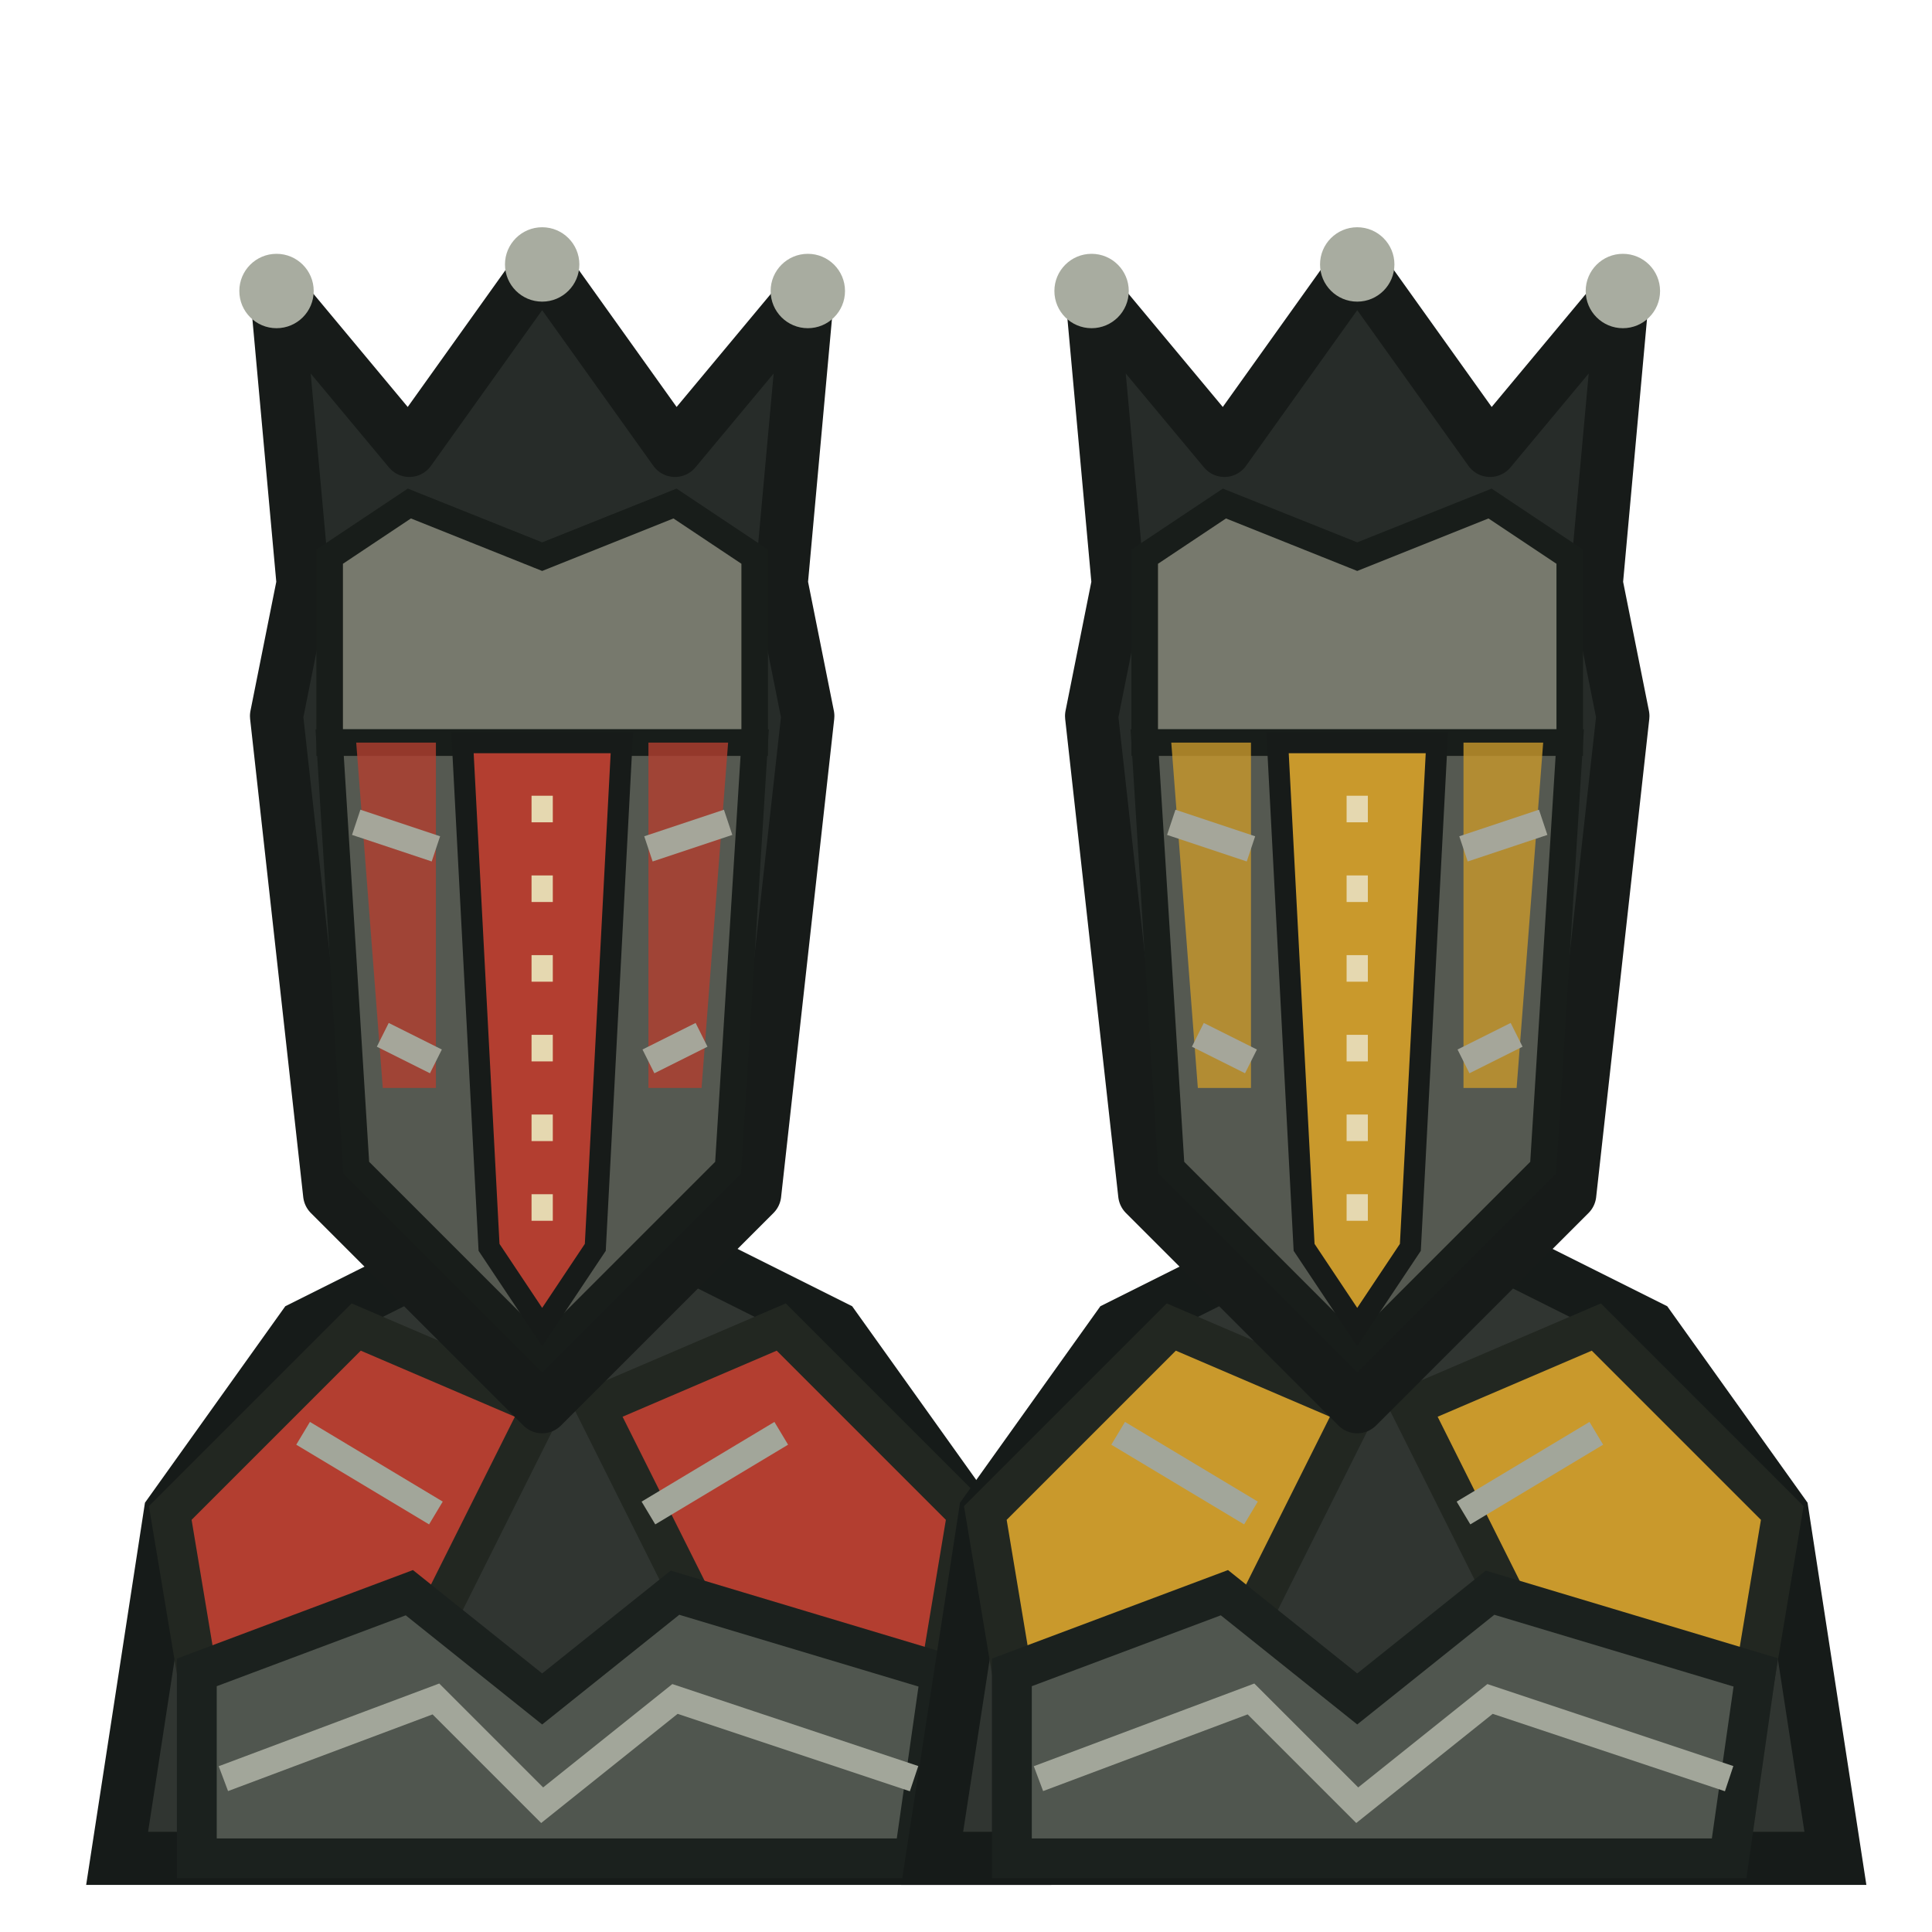
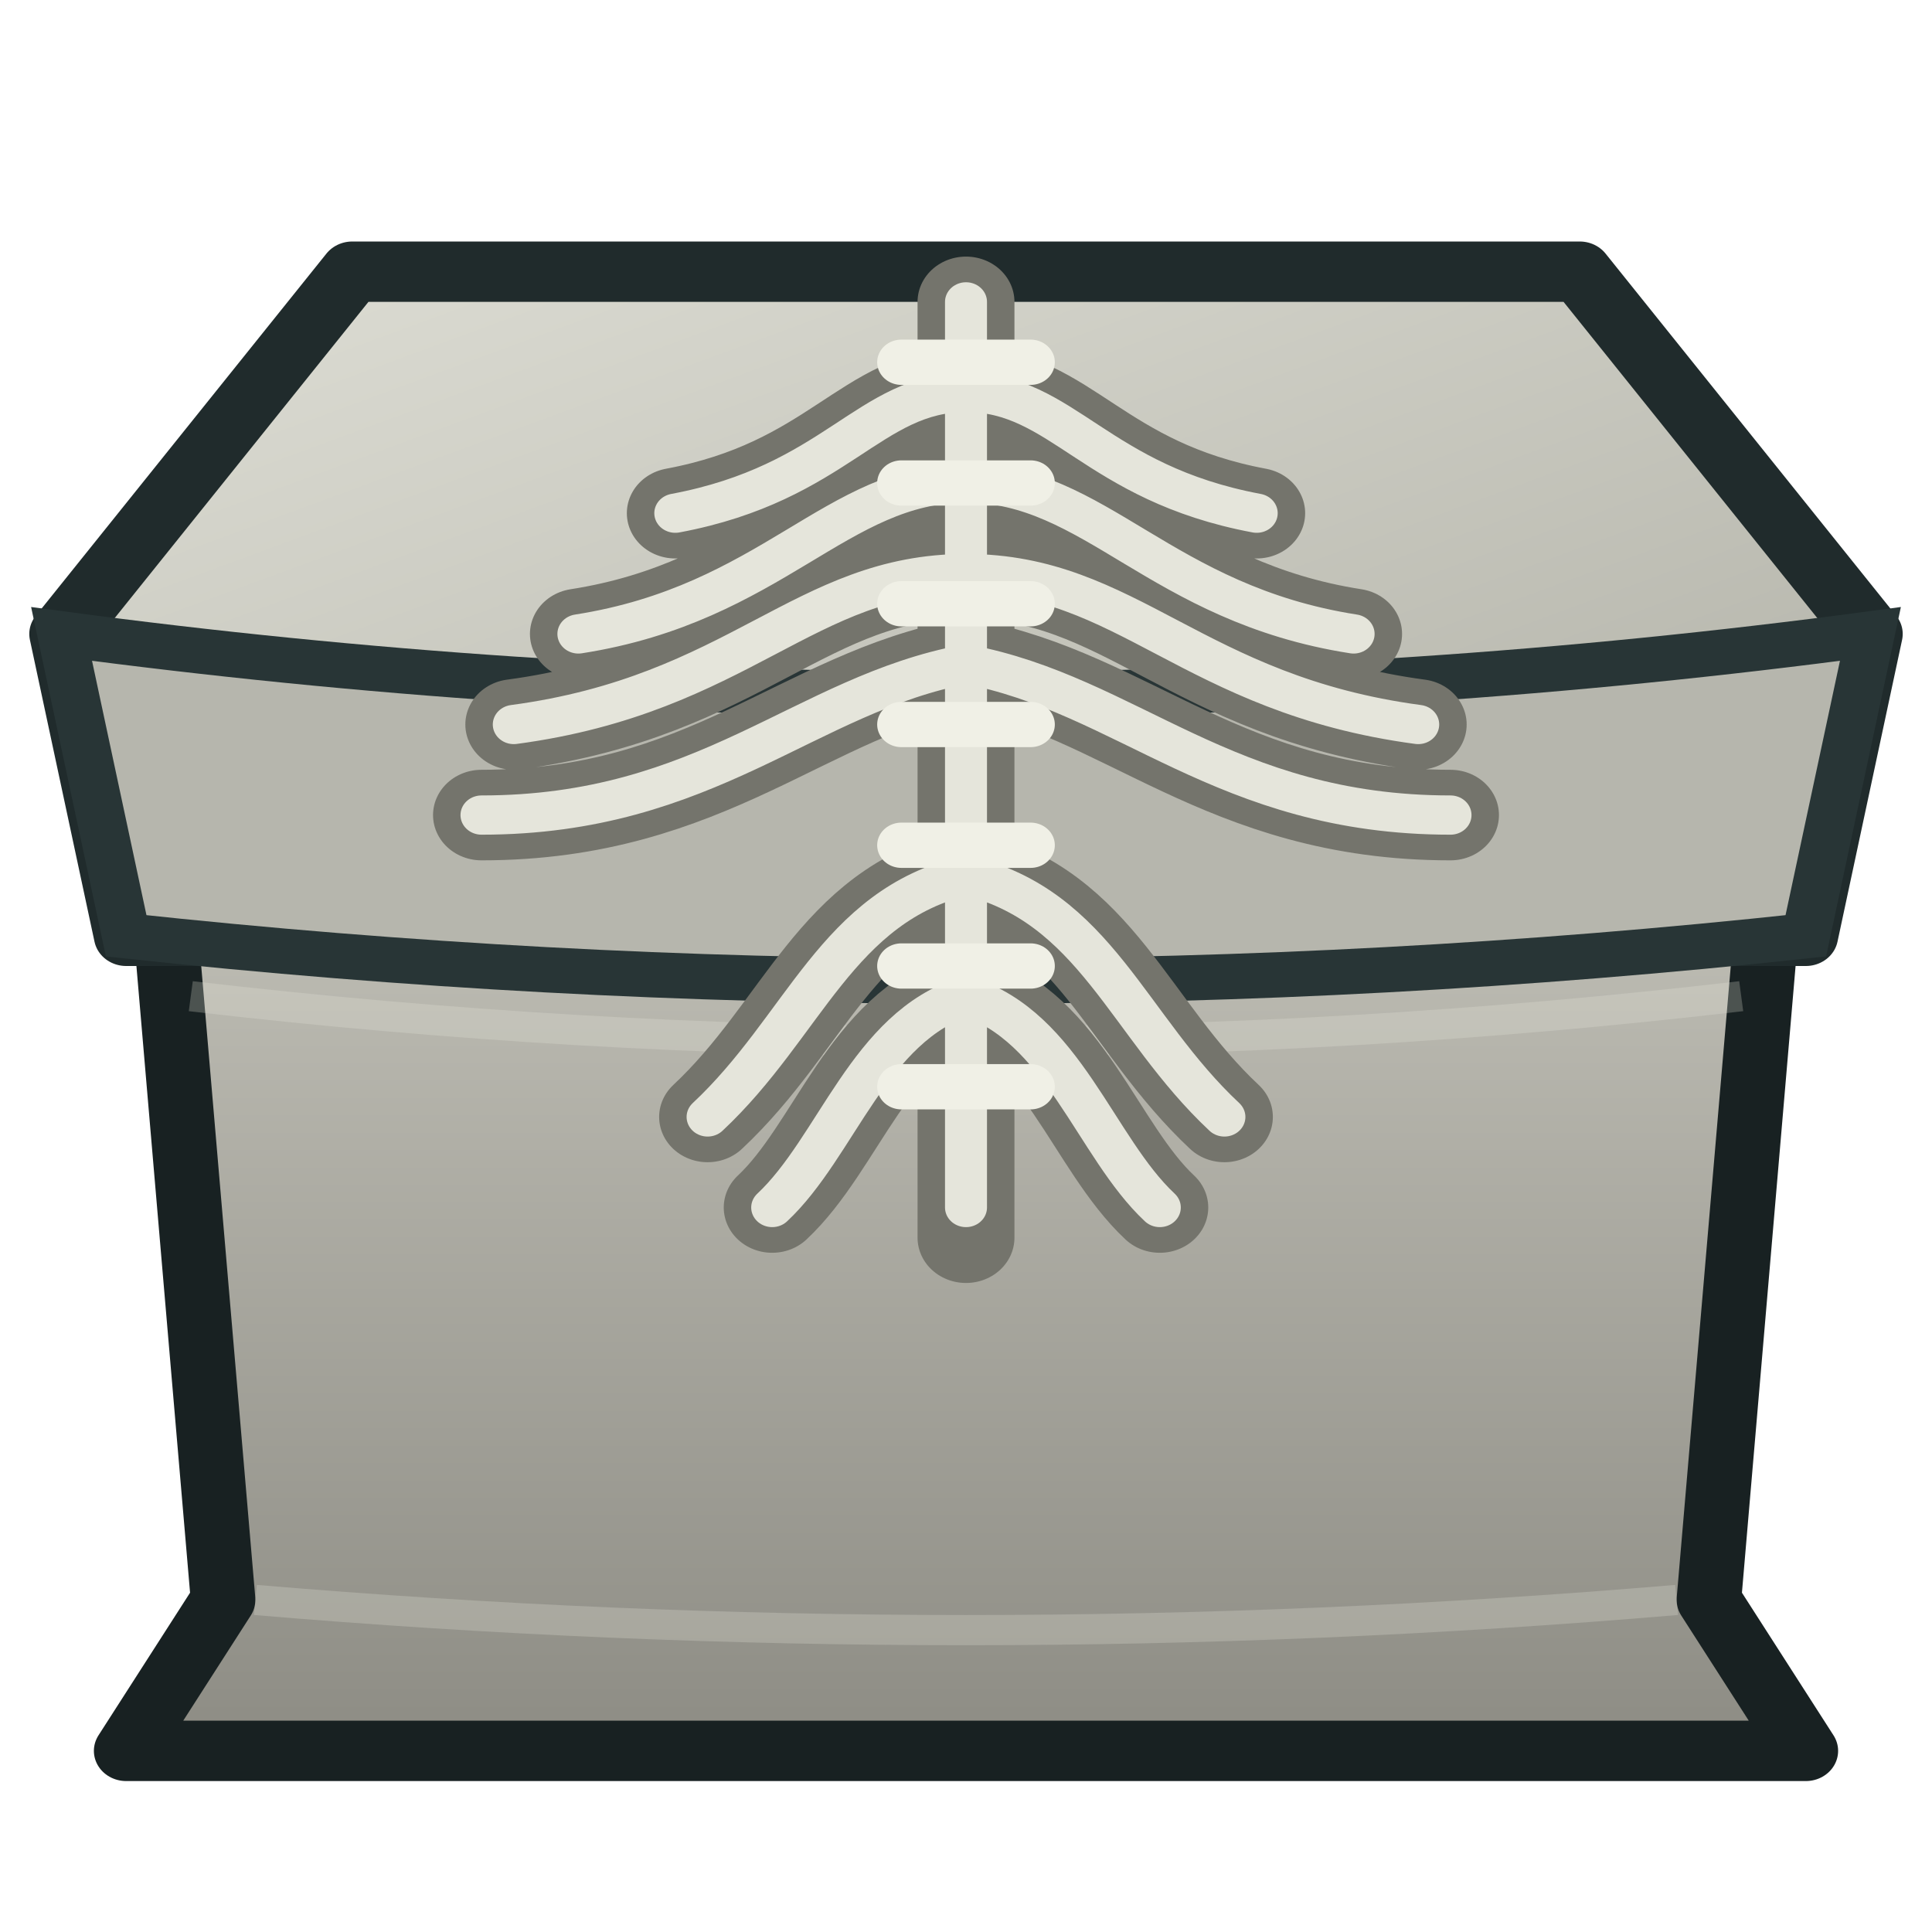
<svg xmlns="http://www.w3.org/2000/svg" viewBox="0 0 64 64">
  <defs>
-     <g id="bust">
-       <path d="M1 62l2-13 5-7 6-3h8l6 3 5 7 2 13z" fill="#303531" stroke="#161b19" stroke-width="2" />
-       <path d="M3 49l7-7 7 3-4 8-9 2zm30 0-7-7-7 3 4 8 9 2z" fill="currentColor" stroke="#222721" stroke-width="1.5" />
-       <path d="M4 55l8-3 5 4 5-4 10 3-1 7H4z" fill="#50564f" stroke="#1b211e" stroke-width="1.5" />
-       <path d="M5 59l8-3 4 4 5-4 9 3M8 46l5 3m13-3-5 3" fill="none" stroke="#a2a69a" stroke-width="1" />
-       <path d="M8 14L7 3l5 6 5-7 5 7 5-6-1 11 1 5-2 18-8 8-8-8-2-18z" fill="#272c29" stroke="#171b19" stroke-width="2" stroke-linejoin="round" />
-       <path d="M9 13l3-2 5 2 5-2 3 2v7H9z" fill="#77796d" stroke="#181d1a" stroke-width="1" />
-       <path d="M9 20h16l-1 16-7 7-7-7z" fill="#555951" stroke="#181d1a" stroke-width="1" />
-       <path d="M10 20h3v13h-2zm11 0h3l-1 13h-2z" fill="currentColor" opacity=".8" />
-       <path d="M14 20h6l-1 19-2 3-2-3z" fill="currentColor" stroke="#171b19" stroke-width=".8" />
-       <path d="M10 23l3 1m8 0 3-1M11 31l2 1m8 0 2-1" stroke="#a5a69a" stroke-width="1" />
-       <path d="M17 22v16" stroke="#e5d8b0" stroke-width=".8" stroke-dasharray="1 2" />
-       <circle cx="7" cy="3" r="1.4" fill="#a8aca0" />
-       <circle cx="17" cy="2" r="1.4" fill="#a8aca0" />
-       <circle cx="27" cy="3" r="1.4" fill="#a8aca0" />
+     <linearGradient id="front" x1="0" y1="0" x2="0" y2="1">
+       <stop stop-color="#c1c0b7" />
+       <stop offset="1" stop-color="#8d8c84" />
+     </linearGradient>
+     <linearGradient id="lid" x1="0" y1="0" x2="1" y2="1">
+       <stop stop-color="#deded5" />
+       <stop offset="1" stop-color="#afafa5" />
+     </linearGradient>
+   </defs>
+   <g transform="translate(-2.24 0) scale(1.07 1)">
+     <path d="M7 28h50l-2 25 3 5H6l3-5z" fill="url(#front)" stroke="#182122" stroke-width="2" stroke-linejoin="round" />
+     <path d="M4 21 13 9h38l9 12-2 10H6z" fill="url(#lid)" stroke="#202b2c" stroke-width="2" stroke-linejoin="round" />
+     <path d="M4 21q28 4 56 0l-2 10q-26 3-52 0z" fill="#b6b6ad" stroke="#283536" stroke-width="1.5" />
+     <path d="M8 33q24 3 48 0M10 53q22 2 44 0" fill="none" stroke="#e7e7dc" opacity=".25" />
+     <g fill="none" stroke="#74746c" stroke-width="3" stroke-linecap="round" stroke-linejoin="round">
+       <path d="M32 10v31M32 13c-3 0-4 3-9 4m9-1c-4 0-6 4-12 5m12-2c-5 0-7 4-14 5m14-2c-5 1-8 5-15 5m15-14c3 0 4 3 9 4m-9-1c4 0 6 4 12 5m-12-2c5 0 7 4 14 5m-14-2c5 1 8 5 15 5M32 29c-4 1-5 5-8 8m8-8c4 1 5 5 8 8m-8-4c-3 1-4 5-6 7m6-7c3 1 4 5 6 7" />
    </g>
-   </defs>
-   <g transform="translate(3 7) scale(.88)" color="#b33e30">
-     <use href="#bust" />
-   </g>
-   <g transform="translate(30 7) scale(.88)" color="#c9992c">
-     <use href="#bust" />
+     <g fill="none" stroke="#e5e5db" stroke-width="1.3" stroke-linecap="round" stroke-linejoin="round">
+       <path d="M32 10v30M32 13c-3 0-4 3-9 4m9-1c-4 0-6 4-12 5m12-2c-5 0-7 4-14 5m14-2c-5 1-8 5-15 5m15-14c3 0 4 3 9 4m-9-1c4 0 6 4 12 5m-12-2c5 0 7 4 14 5m-14-2c5 1 8 5 15 5M32 29c-4 1-5 5-8 8m8-8c4 1 5 5 8 8m-8-4c-3 1-4 5-6 7m6-7c3 1 4 5 6 7" />
+     </g>
+     <path d="M30 12h4m-4 4h4m-4 4h4m-4 4h4m-4 4h4m-4 4h4m-4 4h4" stroke="#f0f0e6" stroke-width="1.5" stroke-linecap="round" />
  </g>
</svg>
